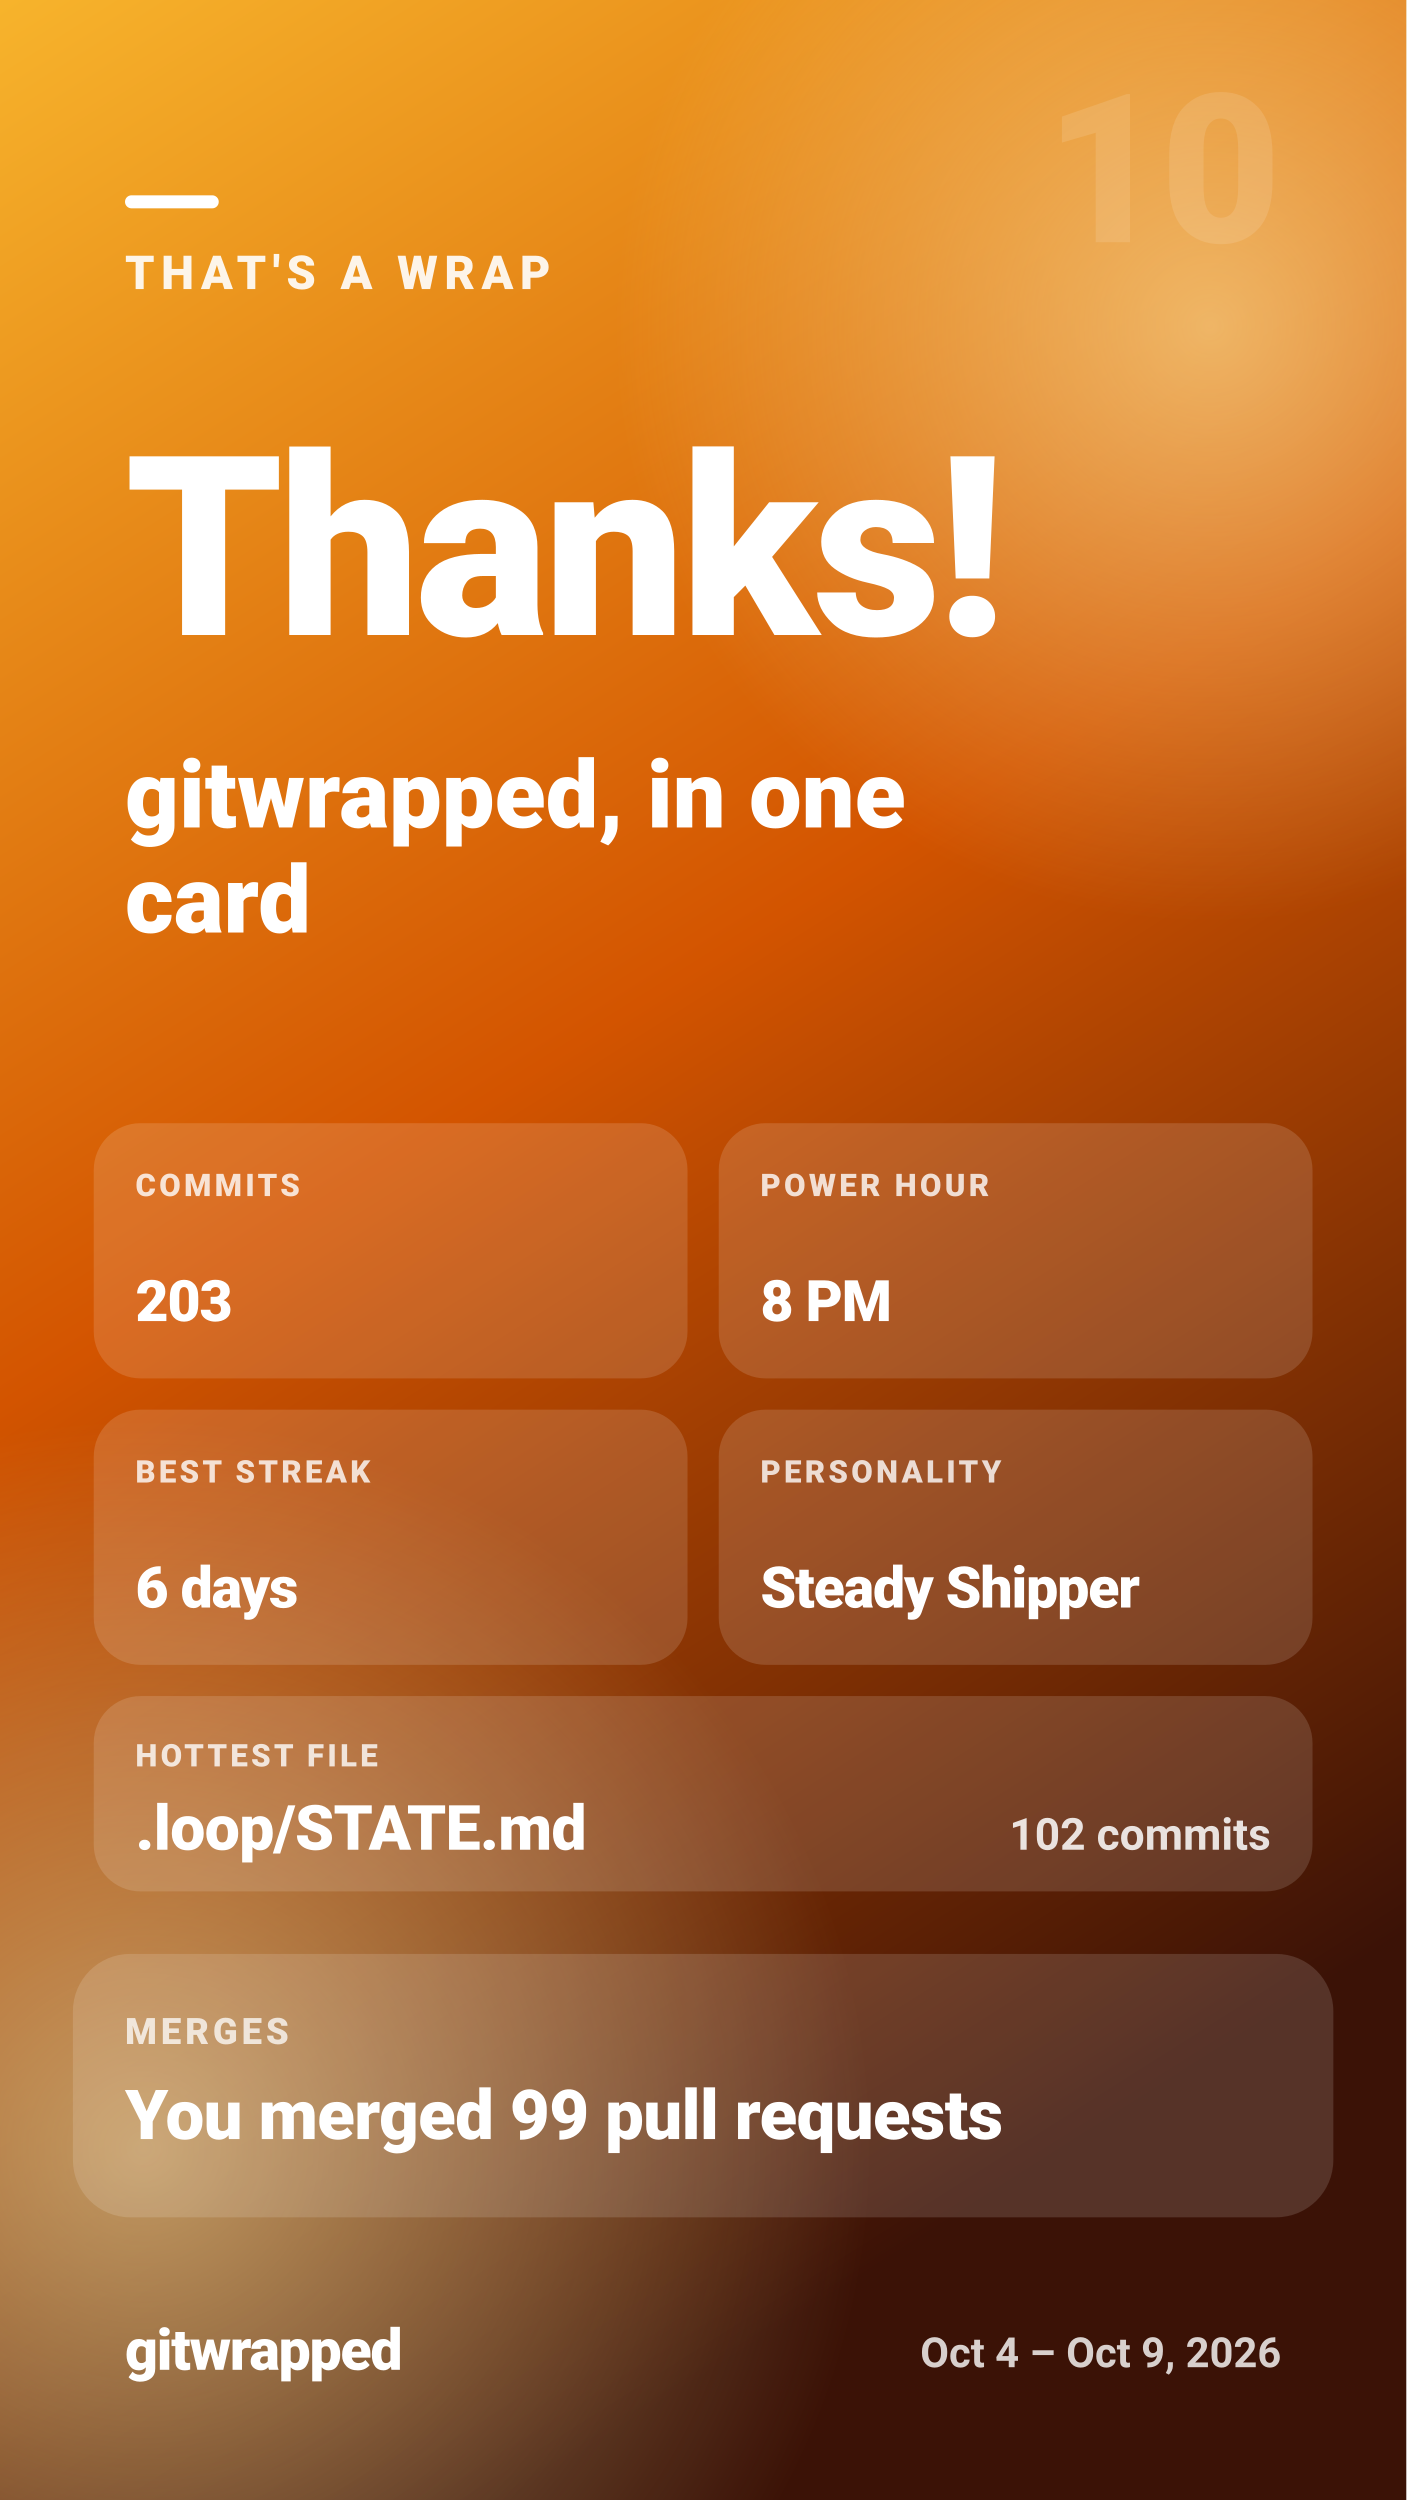
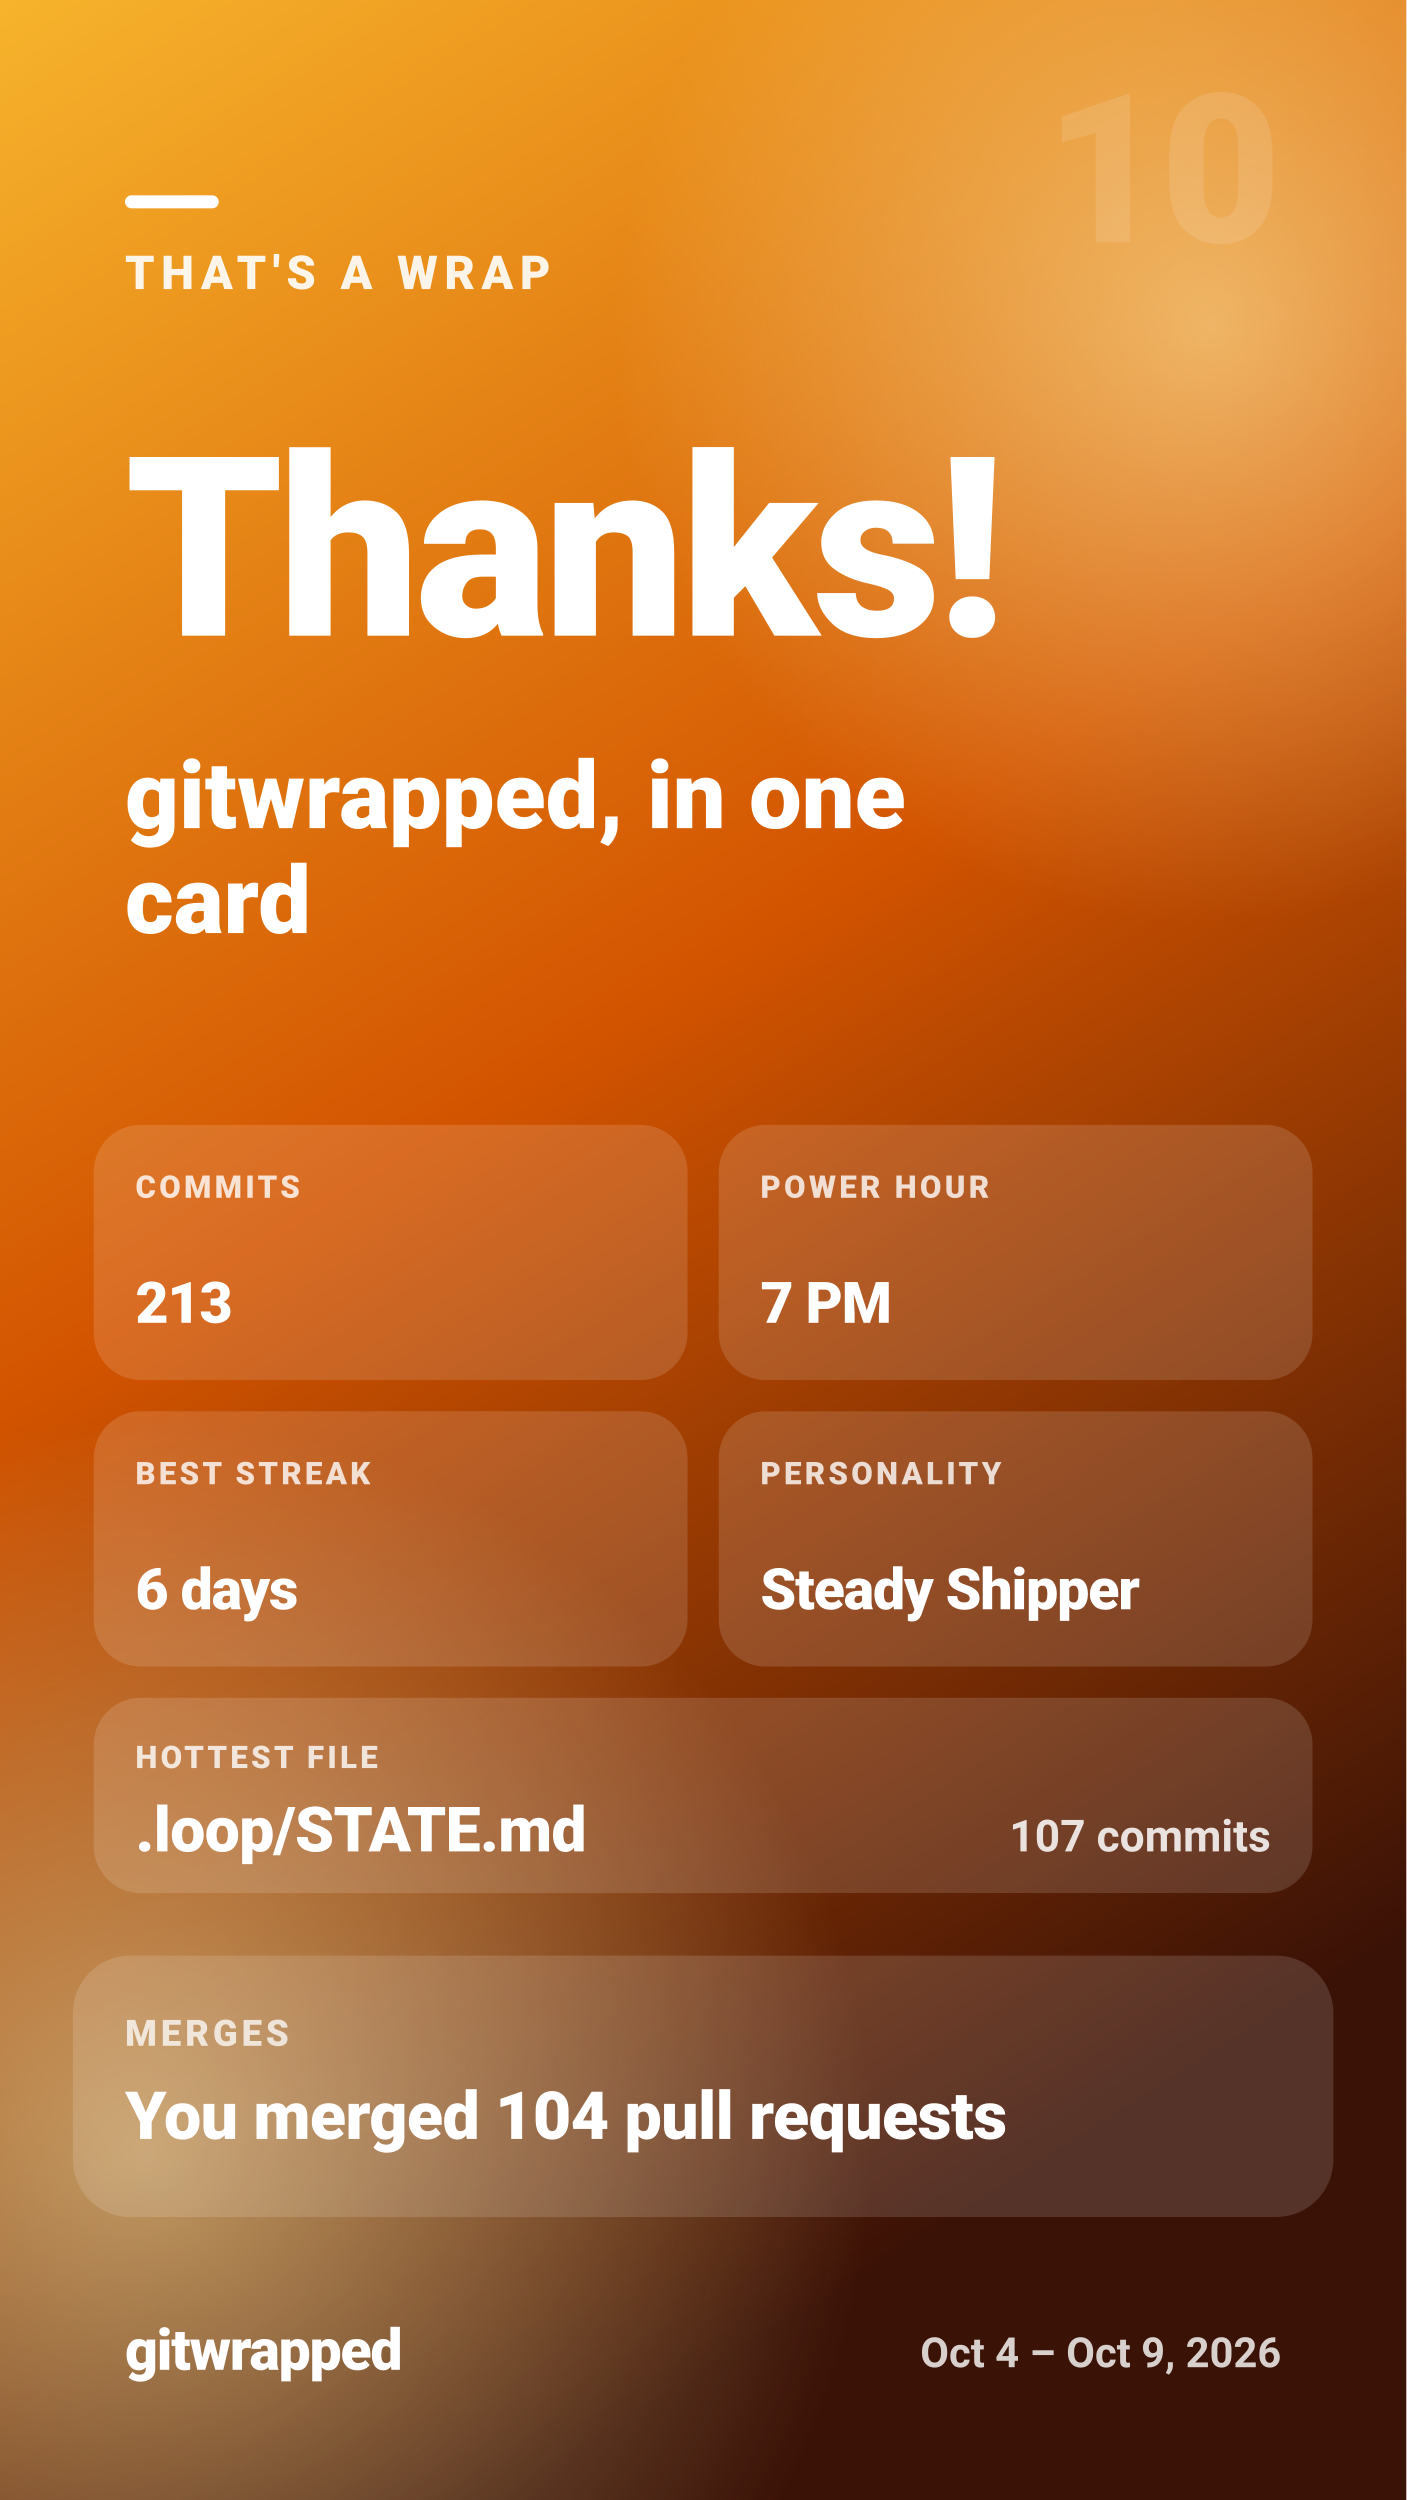
<svg xmlns="http://www.w3.org/2000/svg" width="1080" height="1920" viewBox="0 0 1080 1920" role="img" aria-label="THAT'S A WRAP — Thanks! — gitwrapped, in one card">
  <defs>
    <linearGradient id="gw-outro-bg" x1="0" y1="0" x2="0.35" y2="1">
      <stop offset="0.00" stop-color="#f7b42c" />
      <stop offset="0.50" stop-color="#d35400" />
      <stop offset="1.00" stop-color="#3b1206" />
    </linearGradient>
    <radialGradient id="gw-outro-glow">
      <stop offset="0" stop-color="#fff3b0" stop-opacity="0.55" />
      <stop offset="1" stop-color="#fff3b0" stop-opacity="0" />
    </radialGradient>
  </defs>
  <rect width="1080" height="1920" fill="url(#gw-outro-bg)" />
  <circle cx="930" cy="250" r="460" fill="url(#gw-outro-glow)" />
  <circle cx="110" cy="1650" r="560" fill="url(#gw-outro-glow)" />
  <g fill="#ffffff" font-family="system-ui, -apple-system, 'Segoe UI', Roboto, Helvetica, Arial, sans-serif">
    <text x="984" y="186" font-size="160" font-weight="900" fill-opacity="0.12" text-anchor="end" letter-spacing="-4">10</text>
    <rect x="96" y="150" width="72" height="10" rx="5" fill="#ffffff" />
    <text x="96" y="222" font-size="36" font-weight="800" fill-opacity="0.9" letter-spacing="5">THAT'S A WRAP</text>
-     <text x="96" y="487.7" font-size="193" font-weight="900" letter-spacing="-3.9">Thanks!</text>
-     <text x="96" y="635.5" font-size="72" font-weight="800">gitwrapped, in one</text>
-     <text x="96" y="716.2" font-size="72" font-weight="800">card</text>
-     <rect x="72" y="862.6" width="456" height="196" rx="36" fill="#ffffff" fill-opacity="0.14" />
-     <text x="104" y="918.6" font-size="24" font-weight="800" fill-opacity="0.8" letter-spacing="2.5">COMMITS</text>
-     <text x="104" y="1014.6" font-size="44" font-weight="900" letter-spacing="-0.9">203</text>
-     <rect x="552" y="862.6" width="456" height="196" rx="36" fill="#ffffff" fill-opacity="0.14" />
-     <text x="584" y="918.6" font-size="24" font-weight="800" fill-opacity="0.8" letter-spacing="2.5">POWER HOUR</text>
-     <text x="584" y="1014.6" font-size="44" font-weight="900" letter-spacing="-0.9">8 PM</text>
-     <rect x="72" y="1082.6" width="456" height="196" rx="36" fill="#ffffff" fill-opacity="0.14" />
-     <text x="104" y="1138.6" font-size="24" font-weight="800" fill-opacity="0.8" letter-spacing="2.5">BEST STREAK</text>
-     <text x="104" y="1234.6" font-size="44" font-weight="900" letter-spacing="-0.9">6 days</text>
-     <rect x="552" y="1082.6" width="456" height="196" rx="36" fill="#ffffff" fill-opacity="0.14" />
-     <text x="584" y="1138.6" font-size="24" font-weight="800" fill-opacity="0.8" letter-spacing="2.5">PERSONALITY</text>
-     <text x="584" y="1234.6" font-size="44" font-weight="900" letter-spacing="-0.9">Steady Shipper</text>
-     <rect x="72" y="1302.6" width="936" height="150" rx="36" fill="#ffffff" fill-opacity="0.14" />
-     <text x="104" y="1356.6" font-size="24" font-weight="800" fill-opacity="0.8" letter-spacing="2.5">HOTTEST FILE</text>
-     <text x="104" y="1420.6" font-size="48" font-weight="900" letter-spacing="-0.5">.loop/STATE.md</text>
-     <text x="976" y="1420.6" font-size="34" font-weight="700" fill-opacity="0.85" text-anchor="end">102 commits</text>
-     <rect x="56" y="1500.6" width="968" height="202.3" rx="44" fill="#ffffff" fill-opacity="0.14" />
-     <text x="96" y="1569.8" font-size="28" font-weight="800" fill-opacity="0.75" letter-spacing="3">MERGES</text>
-     <text x="96" y="1642.8" font-size="53" font-weight="900" letter-spacing="-0.5">You merged 99 pull requests</text>
+     <text x="96" y="488.2" font-size="193" font-weight="900" letter-spacing="-3.9">Thanks!</text>
+     <text x="96" y="636" font-size="72" font-weight="800">gitwrapped, in one</text>
+     <text x="96" y="716.6" font-size="72" font-weight="800">card</text>
+     <rect x="72" y="863.9" width="456" height="196" rx="36" fill="#ffffff" fill-opacity="0.14" />
+     <text x="104" y="919.9" font-size="24" font-weight="800" fill-opacity="0.8" letter-spacing="2.5">COMMITS</text>
+     <text x="104" y="1015.9" font-size="44" font-weight="900" letter-spacing="-0.9">213</text>
+     <rect x="552" y="863.9" width="456" height="196" rx="36" fill="#ffffff" fill-opacity="0.14" />
+     <text x="584" y="919.9" font-size="24" font-weight="800" fill-opacity="0.8" letter-spacing="2.5">POWER HOUR</text>
+     <text x="584" y="1015.9" font-size="44" font-weight="900" letter-spacing="-0.9">7 PM</text>
+     <rect x="72" y="1083.9" width="456" height="196" rx="36" fill="#ffffff" fill-opacity="0.14" />
+     <text x="104" y="1139.9" font-size="24" font-weight="800" fill-opacity="0.8" letter-spacing="2.5">BEST STREAK</text>
+     <text x="104" y="1235.9" font-size="44" font-weight="900" letter-spacing="-0.9">6 days</text>
+     <rect x="552" y="1083.9" width="456" height="196" rx="36" fill="#ffffff" fill-opacity="0.14" />
+     <text x="584" y="1139.9" font-size="24" font-weight="800" fill-opacity="0.8" letter-spacing="2.5">PERSONALITY</text>
+     <text x="584" y="1235.9" font-size="44" font-weight="900" letter-spacing="-0.9">Steady Shipper</text>
+     <rect x="72" y="1303.9" width="936" height="150" rx="36" fill="#ffffff" fill-opacity="0.14" />
+     <text x="104" y="1357.9" font-size="24" font-weight="800" fill-opacity="0.8" letter-spacing="2.5">HOTTEST FILE</text>
+     <text x="104" y="1421.9" font-size="48" font-weight="900" letter-spacing="-0.5">.loop/STATE.md</text>
+     <text x="976" y="1421.9" font-size="34" font-weight="700" fill-opacity="0.85" text-anchor="end">107 commits</text>
+     <rect x="56" y="1501.9" width="968" height="200.8" rx="44" fill="#ffffff" fill-opacity="0.14" />
+     <text x="96" y="1571.2" font-size="28" font-weight="800" fill-opacity="0.75" letter-spacing="3">MERGES</text>
+     <text x="96" y="1642.7" font-size="51" font-weight="900" letter-spacing="-0.5">You merged 104 pull requests</text>
    <text x="96" y="1820" font-size="44" font-weight="900" letter-spacing="-1">gitwrapped</text>
    <text x="984" y="1818" font-size="32" font-weight="600" fill-opacity="0.8" text-anchor="end">Oct 4 – Oct 9, 2026</text>
  </g>
</svg>
